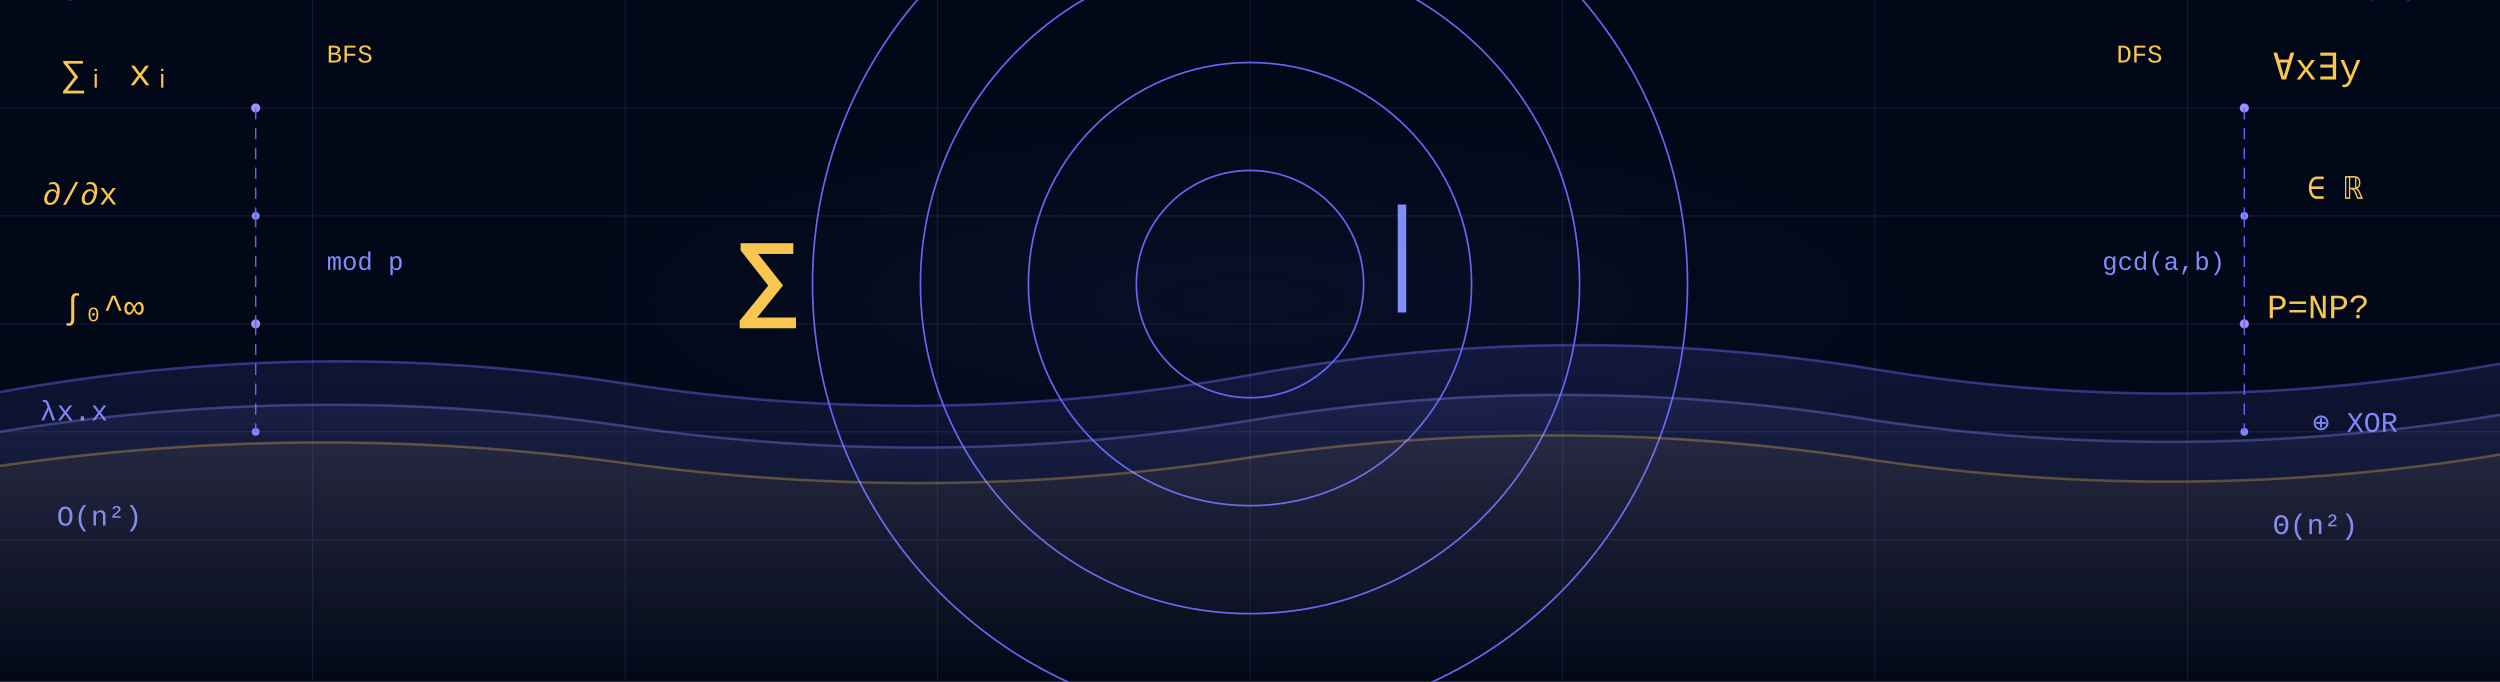
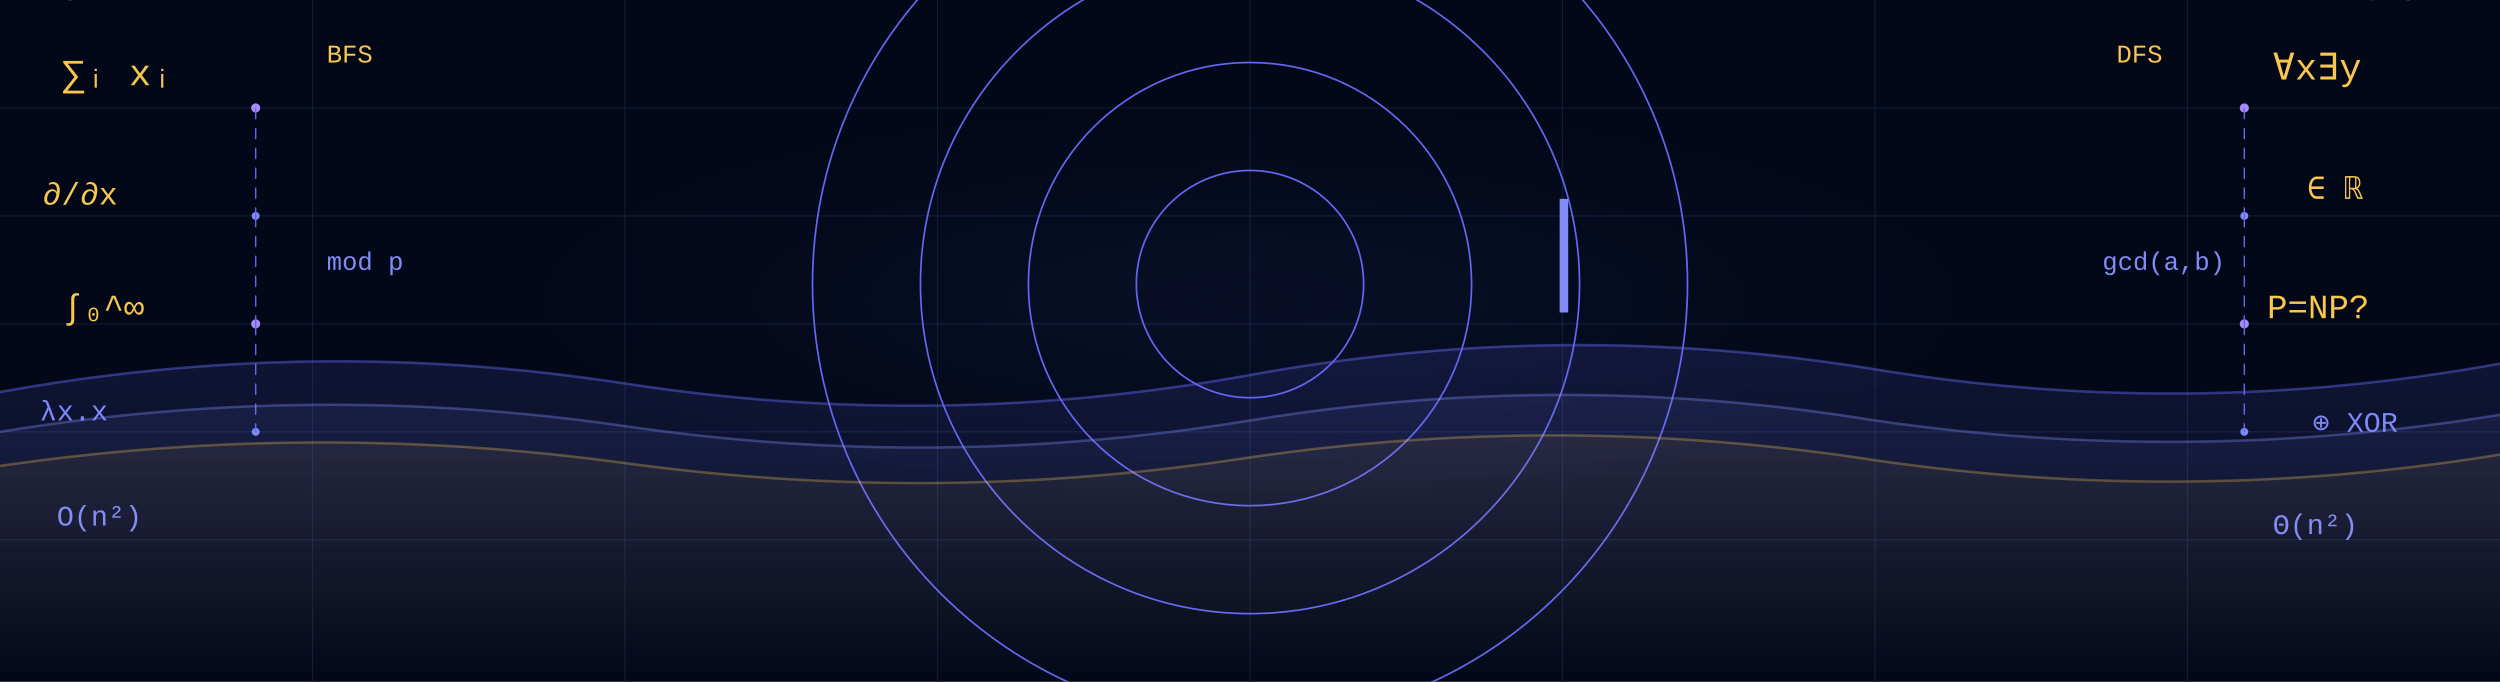
<svg xmlns="http://www.w3.org/2000/svg" width="100%" viewBox="0 0 880 240" role="img">
  <defs>
    <style>
-     /* ── typing effect ── */
-     @keyframes typing {
-       0%        { width: 0ch }
-       8%        { width: 1ch }
-       16%       { width: 2ch }
-       24%       { width: 3ch }
-       32%       { width: 4ch }
-       40%       { width: 5ch }
-       48%       { width: 6ch }
-       56%       { width: 7ch }
-       64%       { width: 8ch }
-       72%       { width: 9ch }
-       80%       { width: 10ch }
-       88%,100%  { width: 11ch }
-     }
-     @keyframes blink   { 0%,100%{opacity:1} 50%{opacity:0} }
-     @keyframes fadein  { from{opacity:0} to{opacity:1} }
-     @keyframes fadeup  { from{opacity:0;transform:translateY(5px)} to{opacity:1;transform:translateY(0)} }
- 
-     /* ── waves ── */
-     @keyframes w1 {
-       0%,100% { d: path("M0,138 Q110,118 220,135 Q330,152 440,132 Q550,112 660,130 Q770,148 880,128 L880,240 L0,240 Z") }
-       50%     { d: path("M0,130 Q110,150 220,126 Q330,106 440,138 Q550,156 660,122 Q770,106 880,135 L880,240 L0,240 Z") }
-     }
-     @keyframes w2 {
-       0%,100% { d: path("M0,152 Q110,134 220,150 Q330,166 440,148 Q550,130 660,148 Q770,164 880,146 L880,240 L0,240 Z") }
-       50%     { d: path("M0,146 Q110,164 220,142 Q330,122 440,154 Q550,170 660,138 Q770,124 880,152 L880,240 L0,240 Z") }
-     }
-     @keyframes w3 {
-       0%,100% { d: path("M0,164 Q110,148 220,163 Q330,178 440,161 Q550,145 660,162 Q770,178 880,160 L880,240 L0,240 Z") }
-       50%     { d: path("M0,158 Q110,174 220,155 Q330,138 440,167 Q550,182 660,153 Q770,140 880,164 L880,240 L0,240 Z") }
-     }
- 
-     /* ── floating equations ── */
+     @keyframes blink  { 0%,100%{opacity:1} 50%{opacity:0} }
+     @keyframes fadein { from{opacity:0} to{opacity:1} }
    @keyframes dr0 { 0%,100%{transform:translate(0,0)}   50%{transform:translate(5px,-4px)}  }
    @keyframes dr1 { 0%,100%{transform:translate(0,0)}   50%{transform:translate(-6px,3px)}  }
    @keyframes dr2 { 0%,100%{transform:translate(0,0)}   50%{transform:translate(4px,5px)}   }
    @keyframes dr3 { 0%,100%{transform:translate(0,0)}   50%{transform:translate(-4px,-5px)} }
    @keyframes dr4 { 0%,100%{transform:translate(0,0)}   50%{transform:translate(6px,2px)}   }
-     @keyframes glo  { 0%,100%{opacity:.055} 50%{opacity:.1} }
+     @keyframes glo  { 0%,100%{opacity:.055} 50%{opacity:.1}  }
    @keyframes glo2 { 0%,100%{opacity:.04}  50%{opacity:.08} }
- 
-     /* ── bits falling ── */
    @keyframes fall0 { 0%{transform:translateY(-10px);opacity:.18} 100%{transform:translateY(250px);opacity:0} }
    @keyframes fall1 { 0%{transform:translateY(-10px);opacity:.14} 100%{transform:translateY(250px);opacity:0} }
    @keyframes fall2 { 0%{transform:translateY(-10px);opacity:.12} 100%{transform:translateY(250px);opacity:0} }
- 
-     /* ── particle pulse ── */
-     @keyframes pp { 0%,100%{opacity:.3} 50%{opacity:.9} }
-     @keyframes pp2{ 0%,100%{opacity:.2} 50%{opacity:.7} }
- 
-     /* ── edge flow ── */
-     @keyframes dash { to { stroke-dashoffset: -16 } }
- 
-     /* ── glow rings (grid circles) ── */
-     @keyframes rg { 0%,100%{opacity:.04} 50%{opacity:.09} }
+     @keyframes pp  { 0%,100%{opacity:.3} 50%{opacity:.9} }
+     @keyframes pp2 { 0%,100%{opacity:.2} 50%{opacity:.7} }
+     @keyframes dash { to{stroke-dashoffset:-16} }
+     @keyframes rg   { 0%,100%{opacity:.04} 50%{opacity:.09} }
+     @keyframes w1 {
+       0%,100% { d:path("M0,138 Q110,118 220,135 Q330,152 440,132 Q550,112 660,130 Q770,148 880,128 L880,240 L0,240 Z") }
+       50%     { d:path("M0,130 Q110,150 220,126 Q330,106 440,138 Q550,156 660,122 Q770,106 880,135 L880,240 L0,240 Z") }
+     }
+     @keyframes w2 {
+       0%,100% { d:path("M0,152 Q110,134 220,150 Q330,166 440,148 Q550,130 660,148 Q770,164 880,146 L880,240 L0,240 Z") }
+       50%     { d:path("M0,146 Q110,164 220,142 Q330,122 440,154 Q550,170 660,138 Q770,124 880,152 L880,240 L0,240 Z") }
+     }
+     @keyframes w3 {
+       0%,100% { d:path("M0,164 Q110,148 220,163 Q330,178 440,161 Q550,145 660,162 Q770,178 880,160 L880,240 L0,240 Z") }
+       50%     { d:path("M0,158 Q110,174 220,155 Q330,138 440,167 Q550,182 660,153 Q770,140 880,164 L880,240 L0,240 Z") }
+     }
  </style>
    <linearGradient id="wg1" x1="0" y1="0" x2="0" y2="1">
      <stop offset="0%" stop-color="rgba(99,102,241,0.14)" />
      <stop offset="100%" stop-color="rgba(99,102,241,0)" />
    </linearGradient>
    <linearGradient id="wg2" x1="0" y1="0" x2="0" y2="1">
      <stop offset="0%" stop-color="rgba(129,140,248,0.1)" />
      <stop offset="100%" stop-color="rgba(129,140,248,0)" />
    </linearGradient>
    <linearGradient id="wg3" x1="0" y1="0" x2="0" y2="1">
      <stop offset="0%" stop-color="rgba(249,199,79,0.07)" />
      <stop offset="100%" stop-color="rgba(249,199,79,0)" />
    </linearGradient>
    <linearGradient id="dg" x1="0" y1="0" x2="1" y2="0">
      <stop offset="0%" stop-color="transparent" />
      <stop offset="40%" stop-color="#818cf8" />
      <stop offset="60%" stop-color="#f9c74f" />
      <stop offset="100%" stop-color="transparent" />
    </linearGradient>
    <radialGradient id="cg" cx="50%" cy="44%" r="30%">
      <stop offset="0%" stop-color="rgba(99,102,241,0.07)" />
      <stop offset="100%" stop-color="rgba(99,102,241,0)" />
    </radialGradient>
+     <clipPath id="clip-title">
+       <rect x="296" y="65" height="52" width="0">
+         <animate attributeName="width" values="0;0;0;20;40;60;80;100;120;140;160;180;200;220;240;246;246;246" keyTimes="0;0.04;0.1;0.18;0.26;0.34;0.42;0.49;0.55;0.61;0.67;0.73;0.79;0.85;0.91;0.95;0.98;1" dur="2.2s" fill="freeze" />
+       </rect>
+     </clipPath>
  </defs>
  <rect width="880" height="240" fill="#020817" />
  <g stroke="rgba(30,41,80,0.55)" stroke-width=".4">
    <line x1="0" y1="38" x2="880" y2="38" />
    <line x1="0" y1="76" x2="880" y2="76" />
    <line x1="0" y1="114" x2="880" y2="114" />
    <line x1="0" y1="152" x2="880" y2="152" />
    <line x1="0" y1="190" x2="880" y2="190" />
    <line x1="110" y1="0" x2="110" y2="240" />
    <line x1="220" y1="0" x2="220" y2="240" />
    <line x1="330" y1="0" x2="330" y2="240" />
    <line x1="440" y1="0" x2="440" y2="240" />
    <line x1="550" y1="0" x2="550" y2="240" />
    <line x1="660" y1="0" x2="660" y2="240" />
    <line x1="770" y1="0" x2="770" y2="240" />
  </g>
  <circle cx="440" cy="100" r="40" fill="none" stroke="rgba(99,102,241,1)" stroke-width=".6" style="animation:rg 3s ease-in-out infinite" />
  <circle cx="440" cy="100" r="78" fill="none" stroke="rgba(99,102,241,1)" stroke-width=".6" style="animation:rg 3s ease-in-out infinite .5s" />
  <circle cx="440" cy="100" r="116" fill="none" stroke="rgba(99,102,241,1)" stroke-width=".6" style="animation:rg 3s ease-in-out infinite 1s" />
  <circle cx="440" cy="100" r="154" fill="none" stroke="rgba(99,102,241,1)" stroke-width=".6" style="animation:rg 3s ease-in-out infinite 1.5s" />
-   <text x="22" y="30" font-family="'Courier New',monospace" font-size="13" style="animation:dr0 6s ease-in-out infinite;animation-name:dr0,glo;animation-duration:6s,3s" fill="#f9c74f">∑ᵢ xᵢ</text>
-   <text x="15" y="72" font-family="'Courier New',monospace" font-size="11" style="animation:dr1 7s ease-in-out infinite;animation-name:dr1,glo2;animation-duration:7s,4s" fill="#f9c74f">∂/∂x</text>
-   <text x="22" y="112" font-family="'Courier New',monospace" font-size="12" style="animation:dr2 8s ease-in-out infinite;animation-name:dr2,glo;animation-duration:8s,3.5s" fill="#f9c74f">∫₀^∞</text>
-   <text x="14" y="148" font-family="'Courier New',monospace" font-size="10" style="animation:dr3 5s ease-in-out infinite;animation-name:dr3,glo2;animation-duration:5s,5s" fill="#818cf8">λx.x</text>
-   <text x="20" y="185" font-family="'Courier New',monospace" font-size="10" style="animation:dr4 9s ease-in-out infinite;animation-name:dr4,glo;animation-duration:9s,4s" fill="#818cf8">O(n²)</text>
-   <text x="115" y="22" font-family="'Courier New',monospace" font-size="9" style="animation:dr1 6s ease-in-out infinite .5s;animation-name:dr1,glo2;animation-duration:6s,3s" fill="#f9c74f">BFS</text>
-   <text x="115" y="95" font-family="'Courier New',monospace" font-size="9" style="animation:dr0 8s ease-in-out infinite 1s;animation-name:dr0,glo;animation-duration:8s,4s" fill="#818cf8">mod p</text>
-   <text x="800" y="28" font-family="'Courier New',monospace" font-size="13" style="animation:dr1 7s ease-in-out infinite;animation-name:dr1,glo;animation-duration:7s,3s" fill="#f9c74f">∀x∃y</text>
-   <text x="812" y="70" font-family="'Courier New',monospace" font-size="11" style="animation:dr0 6s ease-in-out infinite .3s;animation-name:dr0,glo2;animation-duration:6s,4s" fill="#f9c74f">∈ ℝ</text>
-   <text x="798" y="112" font-family="'Courier New',monospace" font-size="12" style="animation:dr3 8s ease-in-out infinite;animation-name:dr3,glo;animation-duration:8s,5s" fill="#f9c74f">P=NP?</text>
-   <text x="814" y="152" font-family="'Courier New',monospace" font-size="10" style="animation:dr2 5s ease-in-out infinite .7s;animation-name:dr2,glo2;animation-duration:5s,3s" fill="#818cf8">⊕ XOR</text>
-   <text x="800" y="188" font-family="'Courier New',monospace" font-size="10" style="animation:dr4 7s ease-in-out infinite;animation-name:dr4,glo;animation-duration:7s,4s" fill="#818cf8">Θ(n²)</text>
-   <text x="745" y="22" font-family="'Courier New',monospace" font-size="9" style="animation:dr0 6s ease-in-out infinite .2s;animation-name:dr0,glo2;animation-duration:6s,3s" fill="#f9c74f">DFS</text>
-   <text x="740" y="95" font-family="'Courier New',monospace" font-size="9" style="animation:dr1 9s ease-in-out infinite .8s;animation-name:dr1,glo;animation-duration:9s,4s" fill="#818cf8">gcd(a,b)</text>
+   <text x="22" y="30" font-family="'Courier New',monospace" font-size="13" style="animation:dr0 6s ease-in-out infinite,glo 3s ease-in-out infinite" fill="#f9c74f">∑ᵢ xᵢ</text>
+   <text x="15" y="72" font-family="'Courier New',monospace" font-size="11" style="animation:dr1 7s ease-in-out infinite,glo2 4s ease-in-out infinite" fill="#f9c74f">∂/∂x</text>
+   <text x="22" y="112" font-family="'Courier New',monospace" font-size="12" style="animation:dr2 8s ease-in-out infinite,glo 3.5s ease-in-out infinite" fill="#f9c74f">∫₀^∞</text>
+   <text x="14" y="148" font-family="'Courier New',monospace" font-size="10" style="animation:dr3 5s ease-in-out infinite,glo2 5s ease-in-out infinite" fill="#818cf8">λx.x</text>
+   <text x="20" y="185" font-family="'Courier New',monospace" font-size="10" style="animation:dr4 9s ease-in-out infinite,glo 4s ease-in-out infinite" fill="#818cf8">O(n²)</text>
+   <text x="115" y="22" font-family="'Courier New',monospace" font-size="9" style="animation:dr1 6s ease-in-out infinite .5s,glo2 3s ease-in-out infinite" fill="#f9c74f">BFS</text>
+   <text x="115" y="95" font-family="'Courier New',monospace" font-size="9" style="animation:dr0 8s ease-in-out infinite 1s,glo 4s ease-in-out infinite" fill="#818cf8">mod p</text>
+   <text x="800" y="28" font-family="'Courier New',monospace" font-size="13" style="animation:dr1 7s ease-in-out infinite,glo 3s ease-in-out infinite" fill="#f9c74f">∀x∃y</text>
+   <text x="812" y="70" font-family="'Courier New',monospace" font-size="11" style="animation:dr0 6s ease-in-out infinite .3s,glo2 4s ease-in-out infinite" fill="#f9c74f">∈ ℝ</text>
+   <text x="798" y="112" font-family="'Courier New',monospace" font-size="12" style="animation:dr3 8s ease-in-out infinite,glo 5s ease-in-out infinite" fill="#f9c74f">P=NP?</text>
+   <text x="814" y="152" font-family="'Courier New',monospace" font-size="10" style="animation:dr2 5s ease-in-out infinite .7s,glo2 3s ease-in-out infinite" fill="#818cf8">⊕ XOR</text>
+   <text x="800" y="188" font-family="'Courier New',monospace" font-size="10" style="animation:dr4 7s ease-in-out infinite,glo 4s ease-in-out infinite" fill="#818cf8">Θ(n²)</text>
+   <text x="745" y="22" font-family="'Courier New',monospace" font-size="9" style="animation:dr0 6s ease-in-out infinite .2s,glo2 3s ease-in-out infinite" fill="#f9c74f">DFS</text>
+   <text x="740" y="95" font-family="'Courier New',monospace" font-size="9" style="animation:dr1 9s ease-in-out infinite .8s,glo 4s ease-in-out infinite" fill="#818cf8">gcd(a,b)</text>
  <text x="8" y="0" font-family="'Courier New',monospace" font-size="9" fill="#6366f1" style="animation:fall0 4s linear infinite">1</text>
  <text x="22" y="0" font-family="'Courier New',monospace" font-size="9" fill="#6366f1" style="animation:fall1 5.5s linear infinite 1.2s">0</text>
  <text x="8" y="0" font-family="'Courier New',monospace" font-size="9" fill="#6366f1" style="animation:fall2 6s linear infinite 3s">1</text>
  <text x="22" y="0" font-family="'Courier New',monospace" font-size="9" fill="#6366f1" style="animation:fall0 4.5s linear infinite 2.1s">0</text>
  <text x="36" y="0" font-family="'Courier New',monospace" font-size="9" fill="#6366f1" style="animation:fall1 5s linear infinite .7s">1</text>
  <text x="845" y="0" font-family="'Courier New',monospace" font-size="9" fill="#6366f1" style="animation:fall1 4.2s linear infinite .4s">0</text>
  <text x="858" y="0" font-family="'Courier New',monospace" font-size="9" fill="#6366f1" style="animation:fall0 5.8s linear infinite 1.8s">1</text>
  <text x="845" y="0" font-family="'Courier New',monospace" font-size="9" fill="#6366f1" style="animation:fall2 4.8s linear infinite 3.2s">0</text>
  <text x="858" y="0" font-family="'Courier New',monospace" font-size="9" fill="#6366f1" style="animation:fall1 6.2s linear infinite .9s">1</text>
  <text x="832" y="0" font-family="'Courier New',monospace" font-size="9" fill="#6366f1" style="animation:fall0 5.2s linear infinite 2.5s">0</text>
  <circle cx="90" cy="38" r="1.6" fill="#a78bfa" style="animation:pp  2.4s ease-in-out infinite" />
  <circle cx="90" cy="76" r="1.4" fill="#818cf8" style="animation:pp2 3.1s ease-in-out infinite .7s" />
  <circle cx="90" cy="114" r="1.6" fill="#a78bfa" style="animation:pp  2.8s ease-in-out infinite .4s" />
  <circle cx="90" cy="152" r="1.4" fill="#818cf8" style="animation:pp2 3.5s ease-in-out infinite 1s" />
  <line x1="90" y1="38" x2="90" y2="76" stroke="#6366f1" stroke-width=".5" stroke-dasharray="4 3" style="animation:dash 2s linear infinite" fill="none" />
  <line x1="90" y1="76" x2="90" y2="114" stroke="#6366f1" stroke-width=".5" stroke-dasharray="4 3" style="animation:dash 2.4s linear infinite" fill="none" />
  <line x1="90" y1="114" x2="90" y2="152" stroke="#6366f1" stroke-width=".5" stroke-dasharray="4 3" style="animation:dash 1.8s linear infinite" fill="none" />
  <circle cx="790" cy="38" r="1.6" fill="#a78bfa" style="animation:pp  3s ease-in-out infinite .5s" />
  <circle cx="790" cy="76" r="1.4" fill="#818cf8" style="animation:pp2 2.6s ease-in-out infinite" />
  <circle cx="790" cy="114" r="1.6" fill="#a78bfa" style="animation:pp  3.3s ease-in-out infinite 1.1s" />
  <circle cx="790" cy="152" r="1.4" fill="#818cf8" style="animation:pp2 2.9s ease-in-out infinite .3s" />
  <line x1="790" y1="38" x2="790" y2="76" stroke="#6366f1" stroke-width=".5" stroke-dasharray="4 3" style="animation:dash 2.2s linear infinite" fill="none" />
  <line x1="790" y1="76" x2="790" y2="114" stroke="#6366f1" stroke-width=".5" stroke-dasharray="4 3" style="animation:dash 1.9s linear infinite" fill="none" />
  <line x1="790" y1="114" x2="790" y2="152" stroke="#6366f1" stroke-width=".5" stroke-dasharray="4 3" style="animation:dash 2.6s linear infinite" fill="none" />
  <path fill="url(#wg1)" style="animation:w1 5s ease-in-out infinite" d="M0,138 Q110,118 220,135 Q330,152 440,132 Q550,112 660,130 Q770,148 880,128 L880,240 L0,240 Z" />
  <path fill="none" stroke="rgba(99,102,241,0.45)" stroke-width=".9" style="animation:w1 5s ease-in-out infinite" d="M0,138 Q110,118 220,135 Q330,152 440,132 Q550,112 660,130 Q770,148 880,128" />
  <path fill="url(#wg2)" style="animation:w2 6s ease-in-out infinite" d="M0,152 Q110,134 220,150 Q330,166 440,148 Q550,130 660,148 Q770,164 880,146 L880,240 L0,240 Z" />
  <path fill="none" stroke="rgba(129,140,248,0.35)" stroke-width=".9" style="animation:w2 6s ease-in-out infinite" d="M0,152 Q110,134 220,150 Q330,166 440,148 Q550,130 660,148 Q770,164 880,146" />
  <path fill="url(#wg3)" style="animation:w3 7s ease-in-out infinite" d="M0,164 Q110,148 220,163 Q330,178 440,161 Q550,145 660,162 Q770,178 880,160 L880,240 L0,240 Z" />
  <path fill="none" stroke="rgba(249,199,79,0.3)" stroke-width=".9" style="animation:w3 7s ease-in-out infinite" d="M0,164 Q110,148 220,163 Q330,178 440,161 Q550,145 660,162 Q770,178 880,160" />
  <rect width="880" height="240" fill="url(#cg)" />
-   <text x="260" y="108" font-family="'Courier New',monospace" font-size="34" font-weight="700" fill="#f9c74f" style="animation:fadein .4s .3s both">∑</text>
-   <clipPath id="clip-plain">
-     <rect x="296" y="68" height="50" width="0">
-       <animate attributeName="width" values="0;0;0;18;34;51;68;84;101;118;134;134" dur="1.6s" fill="freeze" calcMode="spline" keyTimes="0;0.05;0.12;0.22;0.32;0.42;0.52;0.62;0.72;0.82;0.92;1" keySplines="0 0 1 1;0 0 1 1;0 0 1 1;0 0 1 1;0 0 1 1;0 0 1 1;0 0 1 1;0 0 1 1;0 0 1 1;0 0 1 1;0 0 1 1" />
-     </rect>
-   </clipPath>
-   <text clip-path="url(#clip-plain)" x="296" y="108" font-family="'Segoe UI',system-ui,sans-serif" font-size="44" font-weight="800" letter-spacing="-2" fill="white">EduTutor</text>
-   <clipPath id="clip-ai">
-     <rect x="440" y="68" height="50" width="0">
-       <animate attributeName="width" values="0;0;0;0;0;0;0;0;0;0;18;42;42" dur="1.9s" fill="freeze" calcMode="spline" keyTimes="0;0.05;0.1;0.2;0.3;0.4;0.5;0.6;0.7;0.8;0.88;0.96;1" keySplines="0 0 1 1;0 0 1 1;0 0 1 1;0 0 1 1;0 0 1 1;0 0 1 1;0 0 1 1;0 0 1 1;0 0 1 1;0 0 1 1;0 0 1 1;0 0 1 1" />
-     </rect>
-   </clipPath>
-   <text clip-path="url(#clip-ai)" x="444" y="108" font-family="'Segoe UI',system-ui,sans-serif" font-size="44" font-weight="800" letter-spacing="-2" fill="#818cf8"> AI</text>
-   <rect x="492" y="72" width="3" height="38" fill="#818cf8">
-     <animate attributeName="opacity" values="1;0;1;0;1;0;1;0;1;0;0;0" dur="2.2s" fill="freeze" keyTimes="0;0.1;0.2;0.3;0.4;0.5;0.6;0.7;0.8;0.9;0.95;1" />
+   <text x="258" y="108" font-family="'Courier New',monospace" font-size="34" font-weight="700" fill="#f9c74f" opacity="0">
+   ∑
+   <animate attributeName="opacity" values="0;0;1;1" keyTimes="0;0.08;0.14;1" dur="2.2s" fill="freeze" />
+   </text>
+   <text clip-path="url(#clip-title)" x="296" y="108" font-family="'Segoe UI',system-ui,Arial,sans-serif" font-size="44" font-weight="800" letter-spacing="-1" fill="white">EduTutor <tspan fill="#818cf8">AI</tspan>
+   </text>
+   <rect x="549" y="70" width="3" height="40" fill="#818cf8">
+     <animate attributeName="opacity" values="0;0;1;0;1;0;1;0;1;0;0;0" keyTimes="0;0.08;0.2;0.3;0.4;0.5;0.6;0.7;0.8;0.9;0.95;1" dur="2.4s" fill="freeze" />
  </rect>
  <text x="440" y="130" text-anchor="middle" font-family="'Courier New',monospace" font-size="11" letter-spacing="3" fill="rgba(129,140,248,0.75)" opacity="0">
  // learn · compute · master
-   <animate attributeName="opacity" values="0;0;0;1" dur="2.6s" fill="freeze" keyTimes="0;0.78;0.84;1" />
+   <animate attributeName="opacity" values="0;0;0;1" keyTimes="0;0.8;0.88;1" dur="2.8s" fill="freeze" />
  </text>
  <line x1="310" y1="142" x2="570" y2="142" stroke="url(#dg)" stroke-width=".8" opacity="0">
-     <animate attributeName="opacity" values="0;0;0;0.8" dur="2.9s" fill="freeze" keyTimes="0;0.82;0.88;1" />
+     <animate attributeName="opacity" values="0;0;0;0.8" keyTimes="0;0.84;0.9;1" dur="3.1s" fill="freeze" />
  </line>
  <g opacity="0" font-family="'Courier New',monospace" font-size="9.5" letter-spacing=".5">
-     <animate attributeName="opacity" values="0;0;0;1" dur="3.2s" fill="freeze" keyTimes="0;0.86;0.92;1" />
+     <animate attributeName="opacity" values="0;0;0;1" keyTimes="0;0.88;0.94;1" dur="3.4s" fill="freeze" />
    <rect x="213" y="152" width="80" height="18" rx="3" fill="none" stroke="rgba(129,140,248,.3)" stroke-width=".8" />
    <text x="253" y="164" text-anchor="middle" fill="rgba(129,140,248,.8)">LangGraph</text>
    <rect x="303" y="152" width="70" height="18" rx="3" fill="none" stroke="rgba(129,140,248,.3)" stroke-width=".8" />
    <text x="338" y="164" text-anchor="middle" fill="rgba(129,140,248,.8)">Streamlit</text>
    <rect x="383" y="152" width="84" height="18" rx="3" fill="none" stroke="rgba(129,140,248,.3)" stroke-width=".8" />
    <text x="425" y="164" text-anchor="middle" fill="rgba(129,140,248,.8)">GPT-4o-mini</text>
    <rect x="477" y="152" width="76" height="18" rx="3" fill="none" stroke="rgba(129,140,248,.3)" stroke-width=".8" />
    <text x="515" y="164" text-anchor="middle" fill="rgba(129,140,248,.8)">Adaptive AI</text>
  </g>
</svg>
